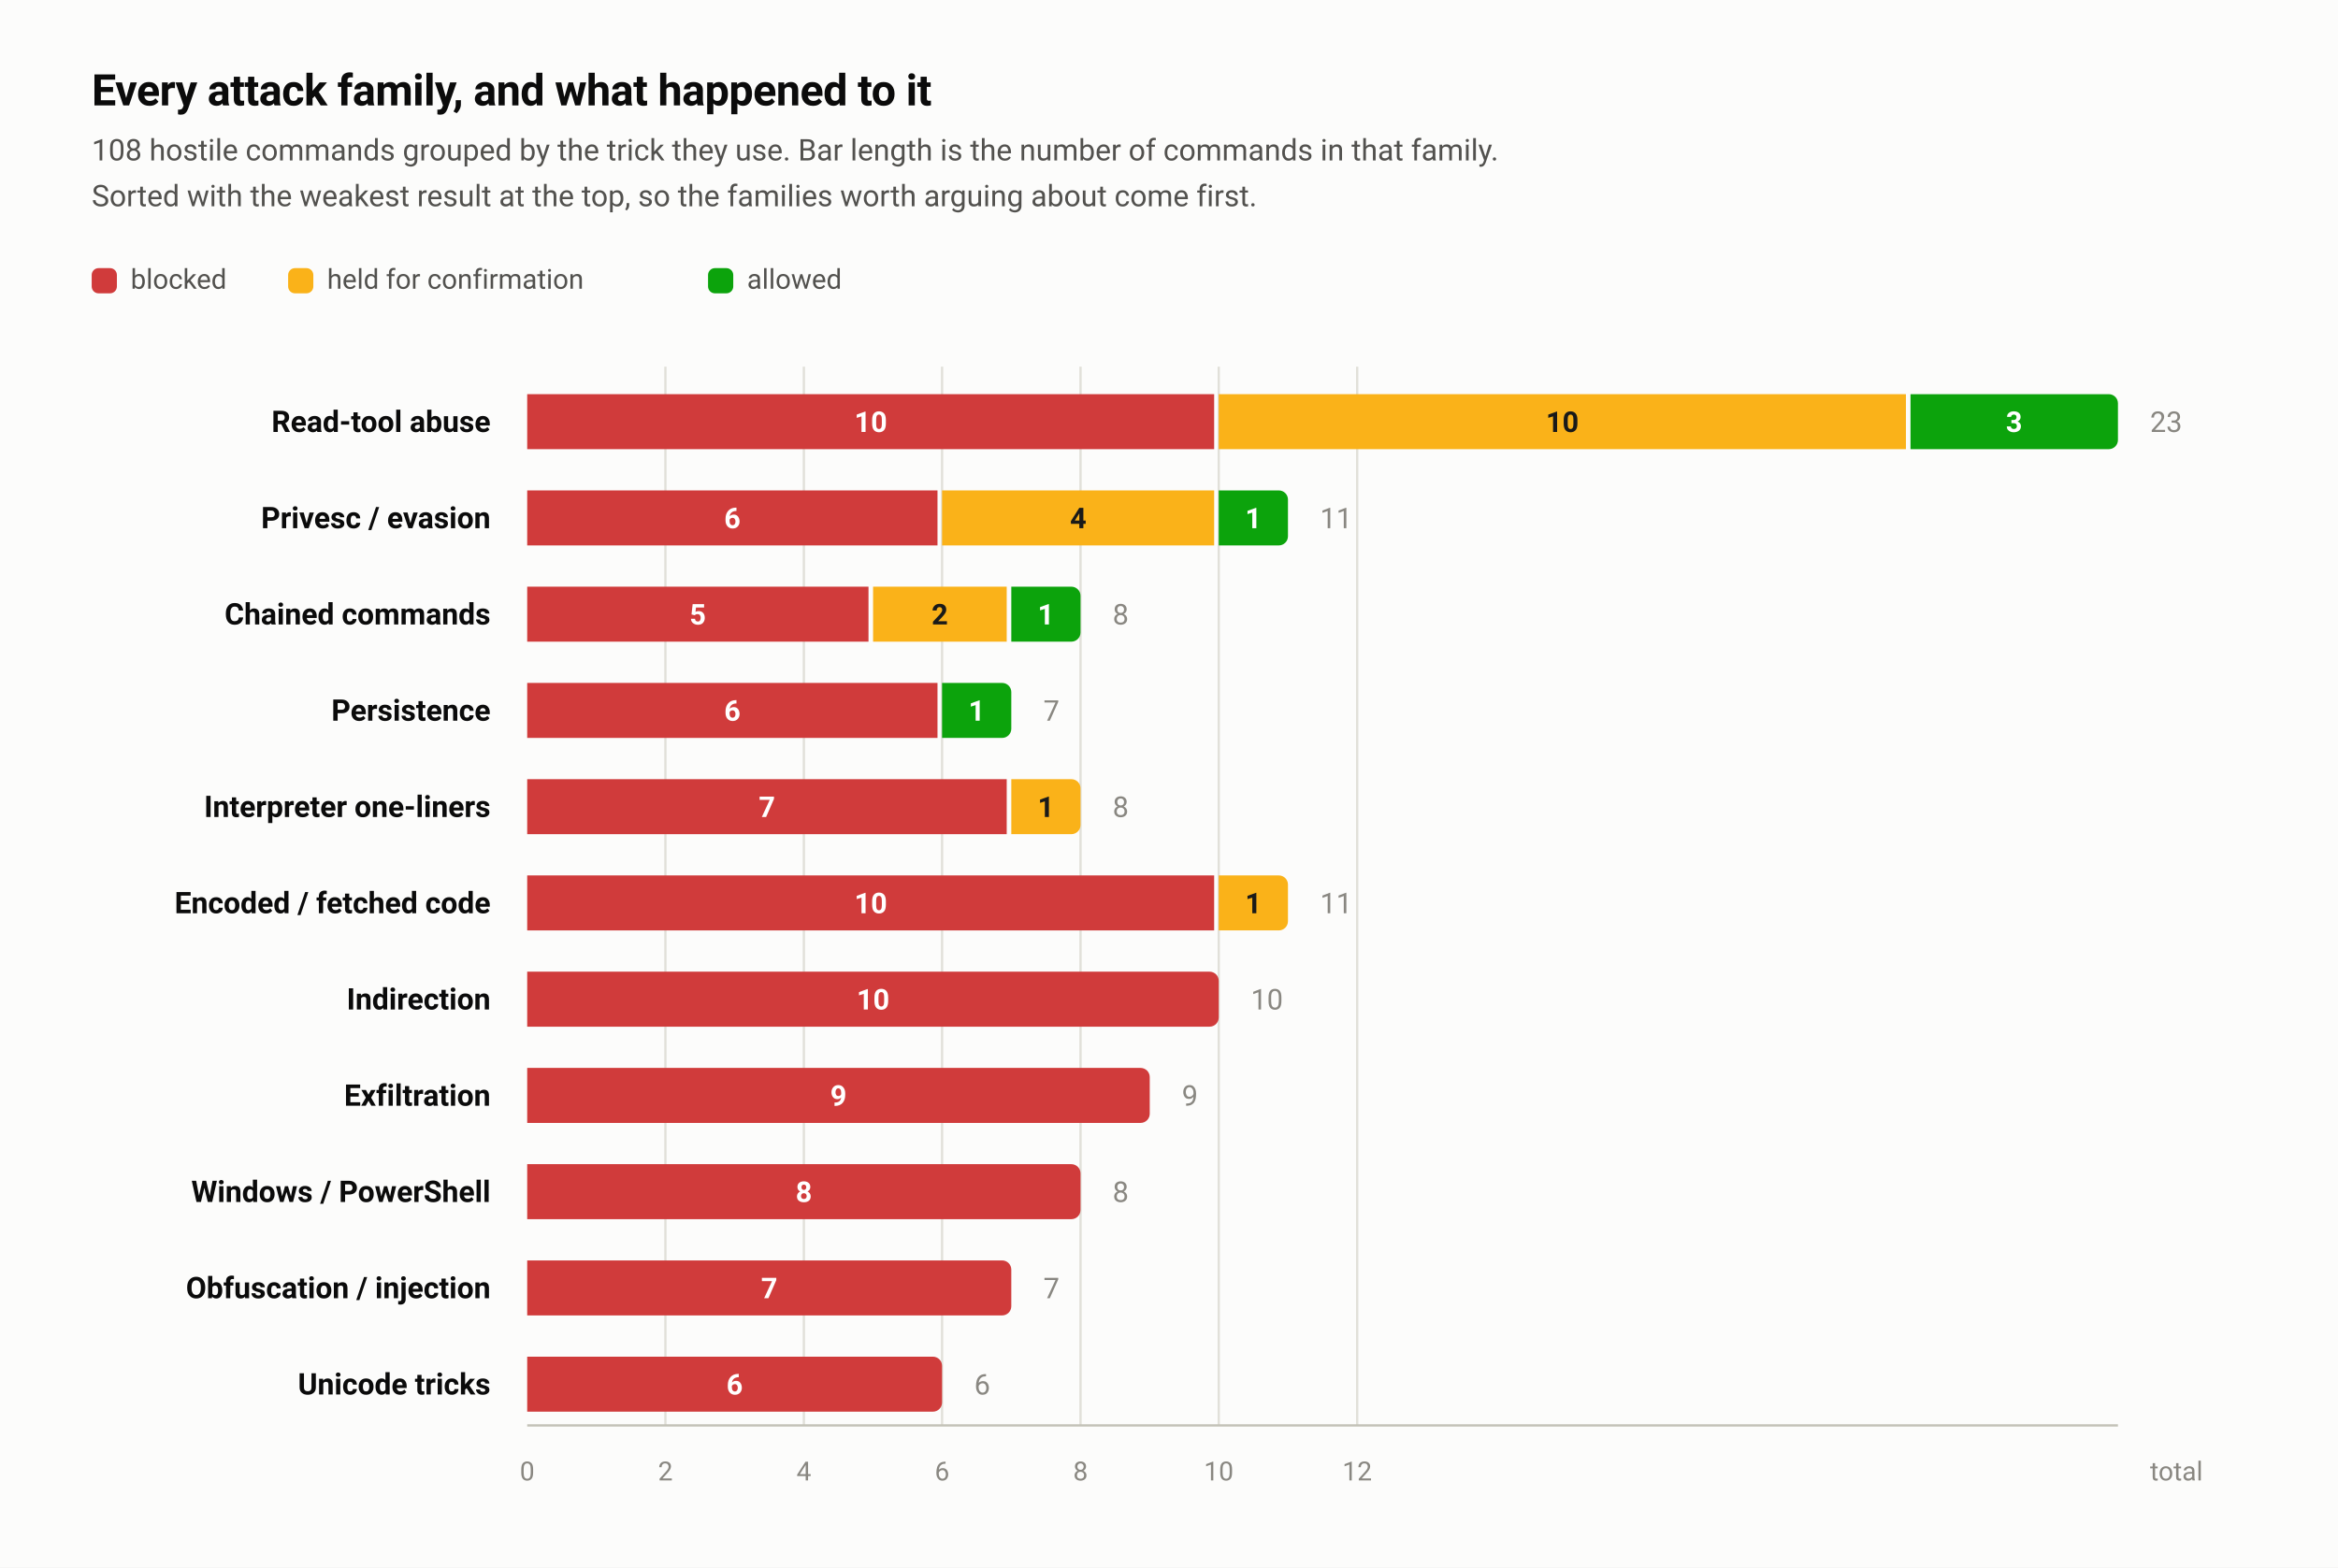
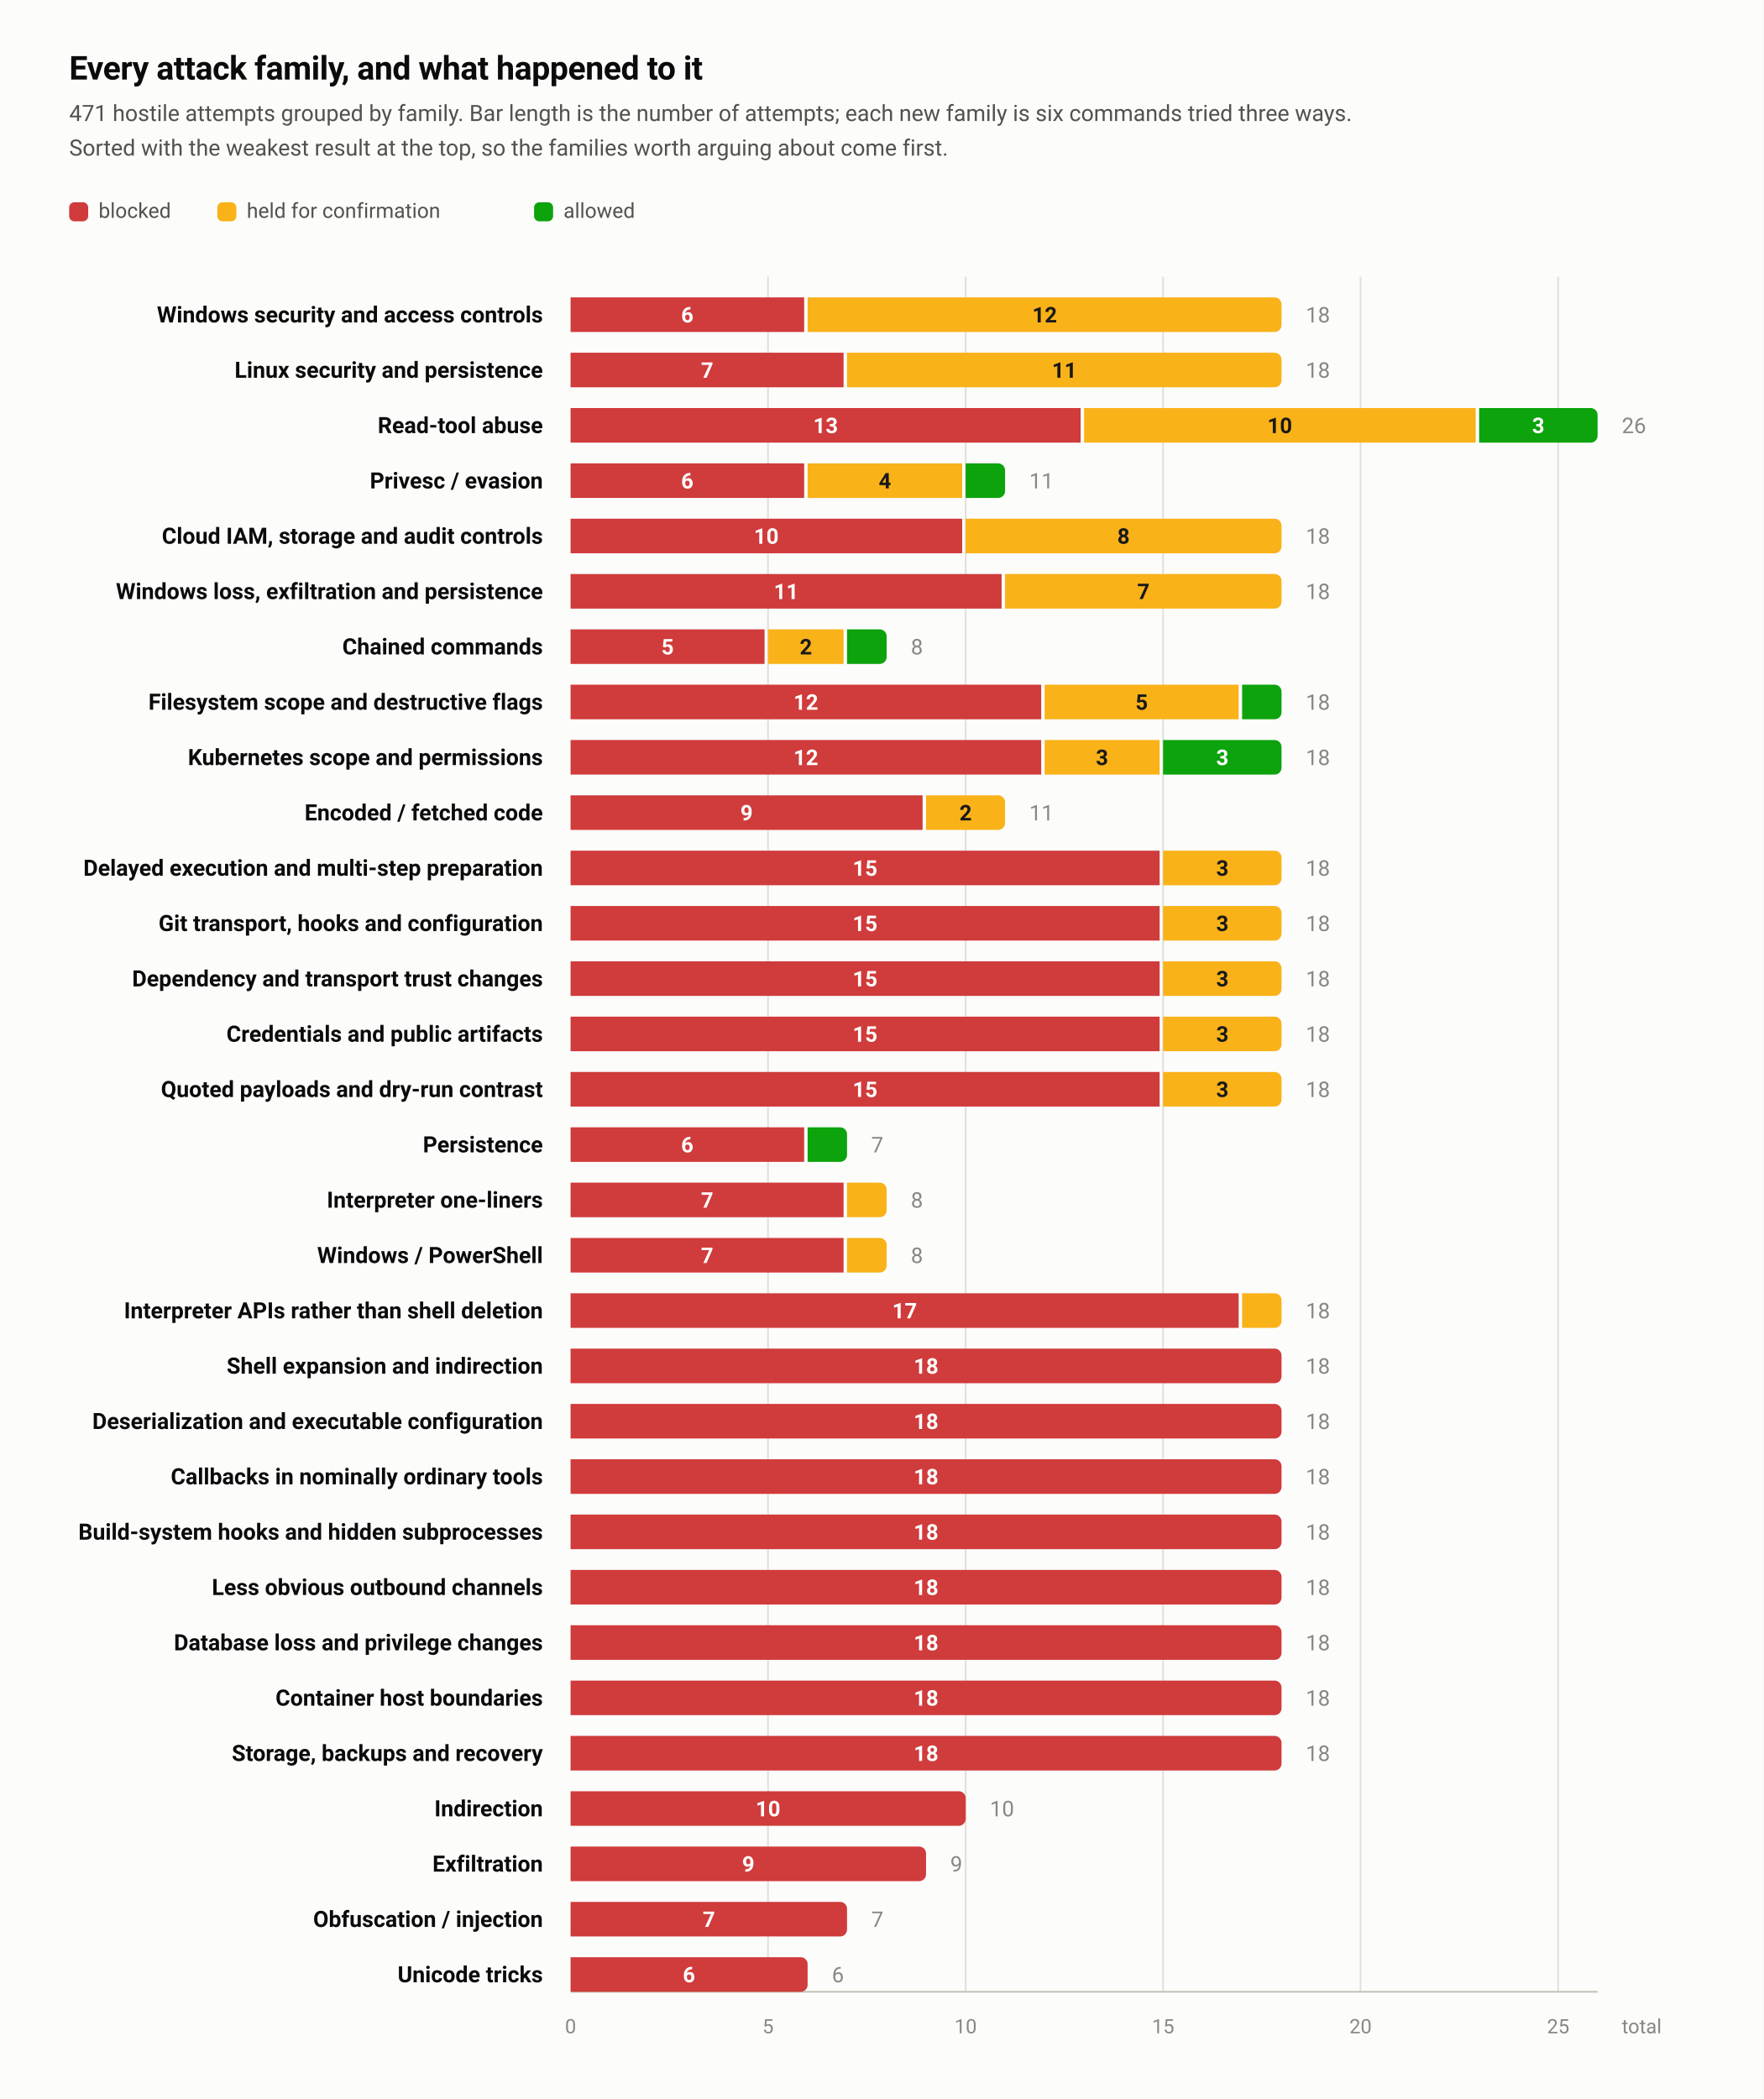
- <svg xmlns="http://www.w3.org/2000/svg" viewBox="0 0 1020 684" width="1020" height="684" role="img" font-family="system-ui, -apple-system, 'Segoe UI', Roboto, sans-serif">
-   <rect width="1020" height="684" fill="var(--jv-bg, #fcfcfb)" />
+ <svg xmlns="http://www.w3.org/2000/svg" viewBox="0 0 1020 1214" width="1020" height="1214" role="img" font-family="system-ui, -apple-system, 'Segoe UI', Roboto, sans-serif">
+   <rect width="1020" height="1214" fill="var(--jv-bg, #fcfcfb)" />
  <text x="40" y="46" font-size="19" font-weight="650" fill="var(--jv-text, #0b0b0b)" letter-spacing="-0.01em">Every attack family, and what happened to it</text>
-   <text x="40" y="70" font-size="13" fill="var(--jv-dim, #52514e)">108 hostile commands grouped by the trick they use. Bar length is the number of commands in that family.</text>
+   <text x="40" y="70" font-size="13" fill="var(--jv-dim, #52514e)">471 hostile attempts grouped by family. Bar length is the number of attempts; each new family is six commands tried three ways.</text>
  <text x="40" y="90" font-size="13" fill="var(--jv-dim, #52514e)">Sorted with the weakest result at the top, so the families worth arguing about come first.</text>
  <rect x="40" y="117" width="11" height="11" rx="3" fill="var(--jv-block, #d03b3b)" />
  <text x="57" y="126" font-size="12" fill="var(--jv-dim, #52514e)">blocked</text>
  <rect x="125.7" y="117" width="11" height="11" rx="3" fill="var(--jv-ask, #fab219)" />
  <text x="142.7" y="126" font-size="12" fill="var(--jv-dim, #52514e)">held for confirmation</text>
  <rect x="308.9" y="117" width="11" height="11" rx="3" fill="var(--jv-allow, #0ca30c)" />
  <text x="325.9" y="126" font-size="12" fill="var(--jv-dim, #52514e)">allowed</text>
-   <line x1="290.3" y1="160" x2="290.3" y2="622" stroke="var(--jv-grid, #e1e0d9)" stroke-width="1" />
-   <line x1="350.7" y1="160" x2="350.7" y2="622" stroke="var(--jv-grid, #e1e0d9)" stroke-width="1" />
-   <line x1="411" y1="160" x2="411" y2="622" stroke="var(--jv-grid, #e1e0d9)" stroke-width="1" />
-   <line x1="471.4" y1="160" x2="471.4" y2="622" stroke="var(--jv-grid, #e1e0d9)" stroke-width="1" />
-   <line x1="531.7" y1="160" x2="531.7" y2="622" stroke="var(--jv-grid, #e1e0d9)" stroke-width="1" />
-   <line x1="592.1" y1="160" x2="592.1" y2="622" stroke="var(--jv-grid, #e1e0d9)" stroke-width="1" />
-   <line x1="230" y1="622" x2="924" y2="622" stroke="var(--jv-border, #c3c2b7)" stroke-width="1" />
-   <text x="214" y="188.5" font-size="13" fill="var(--jv-text, #0b0b0b)" text-anchor="end" font-weight="600">Read-tool abuse</text>
-   <g class="mark-g">
-     <path class="mark" d="M230,172H529.7V196H230V172Z" fill="var(--jv-block, #d03b3b)" />
-   </g>
-   <text x="379.9" y="188.5" font-size="12.5" fill="#ffffff" text-anchor="middle" font-weight="700">10</text>
-   <g class="mark-g">
-     <path class="mark" d="M531.7,172H831.5V196H531.7V172Z" fill="var(--jv-ask, #fab219)" />
-   </g>
-   <text x="681.6" y="188.5" font-size="12.5" fill="#1a1a19" text-anchor="middle" font-weight="700">10</text>
-   <g class="mark-g">
-     <path class="mark" d="M833.5,172H920A4,4 0 0 1 924,176V192A4,4 0 0 1 920,196H833.5V172Z" fill="var(--jv-allow, #0ca30c)" />
-   </g>
-   <text x="878.7" y="188.5" font-size="12.5" fill="#ffffff" text-anchor="middle" font-weight="700">3</text>
-   <text x="938" y="188.5" font-size="12.5" fill="var(--jv-muted, #898781)" text-anchor="start" font-variant-numeric="tabular-nums">23</text>
-   <text x="214" y="230.5" font-size="13" fill="var(--jv-text, #0b0b0b)" text-anchor="end" font-weight="600">Privesc / evasion</text>
-   <g class="mark-g">
-     <path class="mark" d="M230,214H409V238H230V214Z" fill="var(--jv-block, #d03b3b)" />
-   </g>
-   <text x="319.5" y="230.5" font-size="12.5" fill="#ffffff" text-anchor="middle" font-weight="700">6</text>
-   <g class="mark-g">
-     <path class="mark" d="M411,214H529.7V238H411V214Z" fill="var(--jv-ask, #fab219)" />
-   </g>
-   <text x="470.4" y="230.5" font-size="12.5" fill="#1a1a19" text-anchor="middle" font-weight="700">4</text>
-   <g class="mark-g">
-     <path class="mark" d="M531.7,214H557.9A4,4 0 0 1 561.9,218V234A4,4 0 0 1 557.9,238H531.7V214Z" fill="var(--jv-allow, #0ca30c)" />
-   </g>
-   <text x="546.8" y="230.5" font-size="12.5" fill="#ffffff" text-anchor="middle" font-weight="700">1</text>
-   <text x="575.9" y="230.5" font-size="12.5" fill="var(--jv-muted, #898781)" text-anchor="start" font-variant-numeric="tabular-nums">11</text>
-   <text x="214" y="272.5" font-size="13" fill="var(--jv-text, #0b0b0b)" text-anchor="end" font-weight="600">Chained commands</text>
-   <g class="mark-g">
-     <path class="mark" d="M230,256H378.9V280H230V256Z" fill="var(--jv-block, #d03b3b)" />
-   </g>
-   <text x="304.4" y="272.5" font-size="12.5" fill="#ffffff" text-anchor="middle" font-weight="700">5</text>
-   <g class="mark-g">
-     <path class="mark" d="M380.9,256H439.2V280H380.9V256Z" fill="var(--jv-ask, #fab219)" />
-   </g>
-   <text x="410" y="272.5" font-size="12.5" fill="#1a1a19" text-anchor="middle" font-weight="700">2</text>
-   <g class="mark-g">
-     <path class="mark" d="M441.2,256H467.4A4,4 0 0 1 471.4,260V276A4,4 0 0 1 467.4,280H441.2V256Z" fill="var(--jv-allow, #0ca30c)" />
-   </g>
-   <text x="456.3" y="272.5" font-size="12.5" fill="#ffffff" text-anchor="middle" font-weight="700">1</text>
-   <text x="485.4" y="272.5" font-size="12.5" fill="var(--jv-muted, #898781)" text-anchor="start" font-variant-numeric="tabular-nums">8</text>
-   <text x="214" y="314.5" font-size="13" fill="var(--jv-text, #0b0b0b)" text-anchor="end" font-weight="600">Persistence</text>
-   <g class="mark-g">
-     <path class="mark" d="M230,298H409V322H230V298Z" fill="var(--jv-block, #d03b3b)" />
-   </g>
-   <text x="319.5" y="314.5" font-size="12.5" fill="#ffffff" text-anchor="middle" font-weight="700">6</text>
-   <g class="mark-g">
-     <path class="mark" d="M411,298H437.2A4,4 0 0 1 441.2,302V318A4,4 0 0 1 437.2,322H411V298Z" fill="var(--jv-allow, #0ca30c)" />
-   </g>
-   <text x="426.1" y="314.5" font-size="12.5" fill="#ffffff" text-anchor="middle" font-weight="700">1</text>
-   <text x="455.2" y="314.5" font-size="12.5" fill="var(--jv-muted, #898781)" text-anchor="start" font-variant-numeric="tabular-nums">7</text>
-   <text x="214" y="356.5" font-size="13" fill="var(--jv-text, #0b0b0b)" text-anchor="end" font-weight="600">Interpreter one-liners</text>
-   <g class="mark-g">
-     <path class="mark" d="M230,340H439.2V364H230V340Z" fill="var(--jv-block, #d03b3b)" />
-   </g>
-   <text x="334.6" y="356.5" font-size="12.5" fill="#ffffff" text-anchor="middle" font-weight="700">7</text>
-   <g class="mark-g">
-     <path class="mark" d="M441.2,340H467.4A4,4 0 0 1 471.4,344V360A4,4 0 0 1 467.4,364H441.2V340Z" fill="var(--jv-ask, #fab219)" />
-   </g>
-   <text x="456.3" y="356.5" font-size="12.5" fill="#1a1a19" text-anchor="middle" font-weight="700">1</text>
-   <text x="485.4" y="356.5" font-size="12.5" fill="var(--jv-muted, #898781)" text-anchor="start" font-variant-numeric="tabular-nums">8</text>
-   <text x="214" y="398.5" font-size="13" fill="var(--jv-text, #0b0b0b)" text-anchor="end" font-weight="600">Encoded / fetched code</text>
-   <g class="mark-g">
-     <path class="mark" d="M230,382H529.7V406H230V382Z" fill="var(--jv-block, #d03b3b)" />
-   </g>
-   <text x="379.9" y="398.5" font-size="12.5" fill="#ffffff" text-anchor="middle" font-weight="700">10</text>
-   <g class="mark-g">
-     <path class="mark" d="M531.7,382H557.9A4,4 0 0 1 561.9,386V402A4,4 0 0 1 557.9,406H531.7V382Z" fill="var(--jv-ask, #fab219)" />
-   </g>
-   <text x="546.8" y="398.5" font-size="12.5" fill="#1a1a19" text-anchor="middle" font-weight="700">1</text>
-   <text x="575.9" y="398.5" font-size="12.5" fill="var(--jv-muted, #898781)" text-anchor="start" font-variant-numeric="tabular-nums">11</text>
-   <text x="214" y="440.5" font-size="13" fill="var(--jv-text, #0b0b0b)" text-anchor="end" font-weight="600">Indirection</text>
-   <g class="mark-g">
-     <path class="mark" d="M230,424H527.7A4,4 0 0 1 531.7,428V444A4,4 0 0 1 527.7,448H230V424Z" fill="var(--jv-block, #d03b3b)" />
-   </g>
-   <text x="380.9" y="440.5" font-size="12.5" fill="#ffffff" text-anchor="middle" font-weight="700">10</text>
-   <text x="545.7" y="440.5" font-size="12.5" fill="var(--jv-muted, #898781)" text-anchor="start" font-variant-numeric="tabular-nums">10</text>
-   <text x="214" y="482.5" font-size="13" fill="var(--jv-text, #0b0b0b)" text-anchor="end" font-weight="600">Exfiltration</text>
-   <g class="mark-g">
-     <path class="mark" d="M230,466H497.6A4,4 0 0 1 501.6,470V486A4,4 0 0 1 497.6,490H230V466Z" fill="var(--jv-block, #d03b3b)" />
-   </g>
-   <text x="365.8" y="482.5" font-size="12.5" fill="#ffffff" text-anchor="middle" font-weight="700">9</text>
-   <text x="515.6" y="482.5" font-size="12.5" fill="var(--jv-muted, #898781)" text-anchor="start" font-variant-numeric="tabular-nums">9</text>
-   <text x="214" y="524.5" font-size="13" fill="var(--jv-text, #0b0b0b)" text-anchor="end" font-weight="600">Windows / PowerShell</text>
-   <g class="mark-g">
-     <path class="mark" d="M230,508H467.4A4,4 0 0 1 471.4,512V528A4,4 0 0 1 467.4,532H230V508Z" fill="var(--jv-block, #d03b3b)" />
-   </g>
-   <text x="350.7" y="524.5" font-size="12.5" fill="#ffffff" text-anchor="middle" font-weight="700">8</text>
-   <text x="485.4" y="524.5" font-size="12.5" fill="var(--jv-muted, #898781)" text-anchor="start" font-variant-numeric="tabular-nums">8</text>
-   <text x="214" y="566.5" font-size="13" fill="var(--jv-text, #0b0b0b)" text-anchor="end" font-weight="600">Obfuscation / injection</text>
-   <g class="mark-g">
-     <path class="mark" d="M230,550H437.2A4,4 0 0 1 441.2,554V570A4,4 0 0 1 437.2,574H230V550Z" fill="var(--jv-block, #d03b3b)" />
-   </g>
-   <text x="335.6" y="566.5" font-size="12.5" fill="#ffffff" text-anchor="middle" font-weight="700">7</text>
-   <text x="455.2" y="566.5" font-size="12.5" fill="var(--jv-muted, #898781)" text-anchor="start" font-variant-numeric="tabular-nums">7</text>
-   <text x="214" y="608.5" font-size="13" fill="var(--jv-text, #0b0b0b)" text-anchor="end" font-weight="600">Unicode tricks</text>
-   <g class="mark-g">
-     <path class="mark" d="M230,592H407A4,4 0 0 1 411,596V612A4,4 0 0 1 407,616H230V592Z" fill="var(--jv-block, #d03b3b)" />
-   </g>
-   <text x="320.5" y="608.5" font-size="12.5" fill="#ffffff" text-anchor="middle" font-weight="700">6</text>
-   <text x="425" y="608.5" font-size="12.5" fill="var(--jv-muted, #898781)" text-anchor="start" font-variant-numeric="tabular-nums">6</text>
-   <text x="230" y="646" font-size="11.5" fill="var(--jv-muted, #898781)" text-anchor="middle" font-variant-numeric="tabular-nums">0</text>
-   <text x="290.3" y="646" font-size="11.5" fill="var(--jv-muted, #898781)" text-anchor="middle" font-variant-numeric="tabular-nums">2</text>
-   <text x="350.7" y="646" font-size="11.5" fill="var(--jv-muted, #898781)" text-anchor="middle" font-variant-numeric="tabular-nums">4</text>
-   <text x="411" y="646" font-size="11.5" fill="var(--jv-muted, #898781)" text-anchor="middle" font-variant-numeric="tabular-nums">6</text>
-   <text x="471.4" y="646" font-size="11.5" fill="var(--jv-muted, #898781)" text-anchor="middle" font-variant-numeric="tabular-nums">8</text>
-   <text x="531.7" y="646" font-size="11.5" fill="var(--jv-muted, #898781)" text-anchor="middle" font-variant-numeric="tabular-nums">10</text>
-   <text x="592.1" y="646" font-size="11.5" fill="var(--jv-muted, #898781)" text-anchor="middle" font-variant-numeric="tabular-nums">12</text>
-   <text x="938" y="646" font-size="11.5" fill="var(--jv-muted, #898781)" text-anchor="start">total</text>
+   <line x1="444.2" y1="160" x2="444.2" y2="1152" stroke="var(--jv-grid, #e1e0d9)" stroke-width="1" />
+   <line x1="558.5" y1="160" x2="558.5" y2="1152" stroke="var(--jv-grid, #e1e0d9)" stroke-width="1" />
+   <line x1="672.7" y1="160" x2="672.7" y2="1152" stroke="var(--jv-grid, #e1e0d9)" stroke-width="1" />
+   <line x1="786.9" y1="160" x2="786.9" y2="1152" stroke="var(--jv-grid, #e1e0d9)" stroke-width="1" />
+   <line x1="901.2" y1="160" x2="901.2" y2="1152" stroke="var(--jv-grid, #e1e0d9)" stroke-width="1" />
+   <line x1="330" y1="1152" x2="924" y2="1152" stroke="var(--jv-border, #c3c2b7)" stroke-width="1" />
+   <text x="314" y="186.5" font-size="13" fill="var(--jv-text, #0b0b0b)" text-anchor="end" font-weight="600">Windows security and access controls</text>
+   <g class="mark-g">
+     <path class="mark" d="M330,172H465.1V192H330V172Z" fill="var(--jv-block, #d03b3b)" />
+   </g>
+   <text x="397.5" y="186.5" font-size="12.5" fill="#ffffff" text-anchor="middle" font-weight="700">6</text>
+   <g class="mark-g">
+     <path class="mark" d="M467.1,172H737.2A4,4 0 0 1 741.2,176V188A4,4 0 0 1 737.2,192H467.1V172Z" fill="var(--jv-ask, #fab219)" />
+   </g>
+   <text x="604.2" y="186.5" font-size="12.5" fill="#1a1a19" text-anchor="middle" font-weight="700">12</text>
+   <text x="755.2" y="186.5" font-size="12.5" fill="var(--jv-muted, #898781)" text-anchor="start" font-variant-numeric="tabular-nums">18</text>
+   <text x="314" y="218.5" font-size="13" fill="var(--jv-text, #0b0b0b)" text-anchor="end" font-weight="600">Linux security and persistence</text>
+   <g class="mark-g">
+     <path class="mark" d="M330,204H487.9V224H330V204Z" fill="var(--jv-block, #d03b3b)" />
+   </g>
+   <text x="409" y="218.5" font-size="12.5" fill="#ffffff" text-anchor="middle" font-weight="700">7</text>
+   <g class="mark-g">
+     <path class="mark" d="M489.9,204H737.2A4,4 0 0 1 741.2,208V220A4,4 0 0 1 737.2,224H489.9V204Z" fill="var(--jv-ask, #fab219)" />
+   </g>
+   <text x="615.6" y="218.5" font-size="12.5" fill="#1a1a19" text-anchor="middle" font-weight="700">11</text>
+   <text x="755.2" y="218.5" font-size="12.5" fill="var(--jv-muted, #898781)" text-anchor="start" font-variant-numeric="tabular-nums">18</text>
+   <text x="314" y="250.5" font-size="13" fill="var(--jv-text, #0b0b0b)" text-anchor="end" font-weight="600">Read-tool abuse</text>
+   <g class="mark-g">
+     <path class="mark" d="M330,236H625V256H330V236Z" fill="var(--jv-block, #d03b3b)" />
+   </g>
+   <text x="477.5" y="250.5" font-size="12.5" fill="#ffffff" text-anchor="middle" font-weight="700">13</text>
+   <g class="mark-g">
+     <path class="mark" d="M627,236H853.5V256H627V236Z" fill="var(--jv-ask, #fab219)" />
+   </g>
+   <text x="740.2" y="250.5" font-size="12.5" fill="#1a1a19" text-anchor="middle" font-weight="700">10</text>
+   <g class="mark-g">
+     <path class="mark" d="M855.5,236H920A4,4 0 0 1 924,240V252A4,4 0 0 1 920,256H855.5V236Z" fill="var(--jv-allow, #0ca30c)" />
+   </g>
+   <text x="889.7" y="250.5" font-size="12.5" fill="#ffffff" text-anchor="middle" font-weight="700">3</text>
+   <text x="938" y="250.5" font-size="12.5" fill="var(--jv-muted, #898781)" text-anchor="start" font-variant-numeric="tabular-nums">26</text>
+   <text x="314" y="282.5" font-size="13" fill="var(--jv-text, #0b0b0b)" text-anchor="end" font-weight="600">Privesc / evasion</text>
+   <g class="mark-g">
+     <path class="mark" d="M330,268H465.1V288H330V268Z" fill="var(--jv-block, #d03b3b)" />
+   </g>
+   <text x="397.5" y="282.5" font-size="12.5" fill="#ffffff" text-anchor="middle" font-weight="700">6</text>
+   <g class="mark-g">
+     <path class="mark" d="M467.1,268H556.5V288H467.1V268Z" fill="var(--jv-ask, #fab219)" />
+   </g>
+   <text x="511.8" y="282.5" font-size="12.5" fill="#1a1a19" text-anchor="middle" font-weight="700">4</text>
+   <g class="mark-g">
+     <path class="mark" d="M558.5,268H577.3A4,4 0 0 1 581.3,272V284A4,4 0 0 1 577.3,288H558.5V268Z" fill="var(--jv-allow, #0ca30c)" />
+   </g>
+   <text x="595.3" y="282.5" font-size="12.5" fill="var(--jv-muted, #898781)" text-anchor="start" font-variant-numeric="tabular-nums">11</text>
+   <text x="314" y="314.5" font-size="13" fill="var(--jv-text, #0b0b0b)" text-anchor="end" font-weight="600">Cloud IAM, storage and audit controls</text>
+   <g class="mark-g">
+     <path class="mark" d="M330,300H556.5V320H330V300Z" fill="var(--jv-block, #d03b3b)" />
+   </g>
+   <text x="443.2" y="314.5" font-size="12.5" fill="#ffffff" text-anchor="middle" font-weight="700">10</text>
+   <g class="mark-g">
+     <path class="mark" d="M558.5,300H737.2A4,4 0 0 1 741.2,304V316A4,4 0 0 1 737.2,320H558.5V300Z" fill="var(--jv-ask, #fab219)" />
+   </g>
+   <text x="649.8" y="314.5" font-size="12.5" fill="#1a1a19" text-anchor="middle" font-weight="700">8</text>
+   <text x="755.2" y="314.5" font-size="12.5" fill="var(--jv-muted, #898781)" text-anchor="start" font-variant-numeric="tabular-nums">18</text>
+   <text x="314" y="346.5" font-size="13" fill="var(--jv-text, #0b0b0b)" text-anchor="end" font-weight="600">Windows loss, exfiltration and persistence</text>
+   <g class="mark-g">
+     <path class="mark" d="M330,332H579.3V352H330V332Z" fill="var(--jv-block, #d03b3b)" />
+   </g>
+   <text x="454.7" y="346.5" font-size="12.5" fill="#ffffff" text-anchor="middle" font-weight="700">11</text>
+   <g class="mark-g">
+     <path class="mark" d="M581.3,332H737.2A4,4 0 0 1 741.2,336V348A4,4 0 0 1 737.2,352H581.3V332Z" fill="var(--jv-ask, #fab219)" />
+   </g>
+   <text x="661.3" y="346.5" font-size="12.5" fill="#1a1a19" text-anchor="middle" font-weight="700">7</text>
+   <text x="755.2" y="346.5" font-size="12.5" fill="var(--jv-muted, #898781)" text-anchor="start" font-variant-numeric="tabular-nums">18</text>
+   <text x="314" y="378.5" font-size="13" fill="var(--jv-text, #0b0b0b)" text-anchor="end" font-weight="600">Chained commands</text>
+   <g class="mark-g">
+     <path class="mark" d="M330,364H442.2V384H330V364Z" fill="var(--jv-block, #d03b3b)" />
+   </g>
+   <text x="386.1" y="378.5" font-size="12.5" fill="#ffffff" text-anchor="middle" font-weight="700">5</text>
+   <g class="mark-g">
+     <path class="mark" d="M444.2,364H487.9V384H444.2V364Z" fill="var(--jv-ask, #fab219)" />
+   </g>
+   <text x="466.1" y="378.5" font-size="12.5" fill="#1a1a19" text-anchor="middle" font-weight="700">2</text>
+   <g class="mark-g">
+     <path class="mark" d="M489.9,364H508.8A4,4 0 0 1 512.8,368V380A4,4 0 0 1 508.8,384H489.9V364Z" fill="var(--jv-allow, #0ca30c)" />
+   </g>
+   <text x="526.8" y="378.5" font-size="12.5" fill="var(--jv-muted, #898781)" text-anchor="start" font-variant-numeric="tabular-nums">8</text>
+   <text x="314" y="410.5" font-size="13" fill="var(--jv-text, #0b0b0b)" text-anchor="end" font-weight="600">Filesystem scope and destructive flags</text>
+   <g class="mark-g">
+     <path class="mark" d="M330,396H602.2V416H330V396Z" fill="var(--jv-block, #d03b3b)" />
+   </g>
+   <text x="466.1" y="410.5" font-size="12.5" fill="#ffffff" text-anchor="middle" font-weight="700">12</text>
+   <g class="mark-g">
+     <path class="mark" d="M604.2,396H716.4V416H604.2V396Z" fill="var(--jv-ask, #fab219)" />
+   </g>
+   <text x="660.3" y="410.5" font-size="12.5" fill="#1a1a19" text-anchor="middle" font-weight="700">5</text>
+   <g class="mark-g">
+     <path class="mark" d="M718.4,396H737.2A4,4 0 0 1 741.2,400V412A4,4 0 0 1 737.2,416H718.4V396Z" fill="var(--jv-allow, #0ca30c)" />
+   </g>
+   <text x="755.2" y="410.5" font-size="12.5" fill="var(--jv-muted, #898781)" text-anchor="start" font-variant-numeric="tabular-nums">18</text>
+   <text x="314" y="442.5" font-size="13" fill="var(--jv-text, #0b0b0b)" text-anchor="end" font-weight="600">Kubernetes scope and permissions</text>
+   <g class="mark-g">
+     <path class="mark" d="M330,428H602.2V448H330V428Z" fill="var(--jv-block, #d03b3b)" />
+   </g>
+   <text x="466.1" y="442.5" font-size="12.5" fill="#ffffff" text-anchor="middle" font-weight="700">12</text>
+   <g class="mark-g">
+     <path class="mark" d="M604.2,428H670.7V448H604.2V428Z" fill="var(--jv-ask, #fab219)" />
+   </g>
+   <text x="637.4" y="442.5" font-size="12.5" fill="#1a1a19" text-anchor="middle" font-weight="700">3</text>
+   <g class="mark-g">
+     <path class="mark" d="M672.7,428H737.2A4,4 0 0 1 741.2,432V444A4,4 0 0 1 737.2,448H672.7V428Z" fill="var(--jv-allow, #0ca30c)" />
+   </g>
+   <text x="707" y="442.5" font-size="12.5" fill="#ffffff" text-anchor="middle" font-weight="700">3</text>
+   <text x="755.2" y="442.5" font-size="12.5" fill="var(--jv-muted, #898781)" text-anchor="start" font-variant-numeric="tabular-nums">18</text>
+   <text x="314" y="474.5" font-size="13" fill="var(--jv-text, #0b0b0b)" text-anchor="end" font-weight="600">Encoded / fetched code</text>
+   <g class="mark-g">
+     <path class="mark" d="M330,460H533.6V480H330V460Z" fill="var(--jv-block, #d03b3b)" />
+   </g>
+   <text x="431.8" y="474.5" font-size="12.5" fill="#ffffff" text-anchor="middle" font-weight="700">9</text>
+   <g class="mark-g">
+     <path class="mark" d="M535.6,460H577.3A4,4 0 0 1 581.3,464V476A4,4 0 0 1 577.3,480H535.6V460Z" fill="var(--jv-ask, #fab219)" />
+   </g>
+   <text x="558.5" y="474.5" font-size="12.5" fill="#1a1a19" text-anchor="middle" font-weight="700">2</text>
+   <text x="595.3" y="474.5" font-size="12.5" fill="var(--jv-muted, #898781)" text-anchor="start" font-variant-numeric="tabular-nums">11</text>
+   <text x="314" y="506.5" font-size="13" fill="var(--jv-text, #0b0b0b)" text-anchor="end" font-weight="600">Delayed execution and multi-step preparation</text>
+   <g class="mark-g">
+     <path class="mark" d="M330,492H670.7V512H330V492Z" fill="var(--jv-block, #d03b3b)" />
+   </g>
+   <text x="500.3" y="506.5" font-size="12.5" fill="#ffffff" text-anchor="middle" font-weight="700">15</text>
+   <g class="mark-g">
+     <path class="mark" d="M672.7,492H737.2A4,4 0 0 1 741.2,496V508A4,4 0 0 1 737.2,512H672.7V492Z" fill="var(--jv-ask, #fab219)" />
+   </g>
+   <text x="707" y="506.5" font-size="12.5" fill="#1a1a19" text-anchor="middle" font-weight="700">3</text>
+   <text x="755.2" y="506.5" font-size="12.5" fill="var(--jv-muted, #898781)" text-anchor="start" font-variant-numeric="tabular-nums">18</text>
+   <text x="314" y="538.5" font-size="13" fill="var(--jv-text, #0b0b0b)" text-anchor="end" font-weight="600">Git transport, hooks and configuration</text>
+   <g class="mark-g">
+     <path class="mark" d="M330,524H670.7V544H330V524Z" fill="var(--jv-block, #d03b3b)" />
+   </g>
+   <text x="500.3" y="538.5" font-size="12.5" fill="#ffffff" text-anchor="middle" font-weight="700">15</text>
+   <g class="mark-g">
+     <path class="mark" d="M672.7,524H737.2A4,4 0 0 1 741.2,528V540A4,4 0 0 1 737.2,544H672.7V524Z" fill="var(--jv-ask, #fab219)" />
+   </g>
+   <text x="707" y="538.5" font-size="12.5" fill="#1a1a19" text-anchor="middle" font-weight="700">3</text>
+   <text x="755.2" y="538.5" font-size="12.5" fill="var(--jv-muted, #898781)" text-anchor="start" font-variant-numeric="tabular-nums">18</text>
+   <text x="314" y="570.5" font-size="13" fill="var(--jv-text, #0b0b0b)" text-anchor="end" font-weight="600">Dependency and transport trust changes</text>
+   <g class="mark-g">
+     <path class="mark" d="M330,556H670.7V576H330V556Z" fill="var(--jv-block, #d03b3b)" />
+   </g>
+   <text x="500.3" y="570.5" font-size="12.5" fill="#ffffff" text-anchor="middle" font-weight="700">15</text>
+   <g class="mark-g">
+     <path class="mark" d="M672.7,556H737.2A4,4 0 0 1 741.2,560V572A4,4 0 0 1 737.2,576H672.7V556Z" fill="var(--jv-ask, #fab219)" />
+   </g>
+   <text x="707" y="570.5" font-size="12.5" fill="#1a1a19" text-anchor="middle" font-weight="700">3</text>
+   <text x="755.2" y="570.5" font-size="12.5" fill="var(--jv-muted, #898781)" text-anchor="start" font-variant-numeric="tabular-nums">18</text>
+   <text x="314" y="602.5" font-size="13" fill="var(--jv-text, #0b0b0b)" text-anchor="end" font-weight="600">Credentials and public artifacts</text>
+   <g class="mark-g">
+     <path class="mark" d="M330,588H670.7V608H330V588Z" fill="var(--jv-block, #d03b3b)" />
+   </g>
+   <text x="500.3" y="602.5" font-size="12.5" fill="#ffffff" text-anchor="middle" font-weight="700">15</text>
+   <g class="mark-g">
+     <path class="mark" d="M672.7,588H737.2A4,4 0 0 1 741.2,592V604A4,4 0 0 1 737.2,608H672.7V588Z" fill="var(--jv-ask, #fab219)" />
+   </g>
+   <text x="707" y="602.5" font-size="12.5" fill="#1a1a19" text-anchor="middle" font-weight="700">3</text>
+   <text x="755.2" y="602.5" font-size="12.5" fill="var(--jv-muted, #898781)" text-anchor="start" font-variant-numeric="tabular-nums">18</text>
+   <text x="314" y="634.5" font-size="13" fill="var(--jv-text, #0b0b0b)" text-anchor="end" font-weight="600">Quoted payloads and dry-run contrast</text>
+   <g class="mark-g">
+     <path class="mark" d="M330,620H670.7V640H330V620Z" fill="var(--jv-block, #d03b3b)" />
+   </g>
+   <text x="500.3" y="634.5" font-size="12.5" fill="#ffffff" text-anchor="middle" font-weight="700">15</text>
+   <g class="mark-g">
+     <path class="mark" d="M672.7,620H737.2A4,4 0 0 1 741.2,624V636A4,4 0 0 1 737.2,640H672.7V620Z" fill="var(--jv-ask, #fab219)" />
+   </g>
+   <text x="707" y="634.5" font-size="12.5" fill="#1a1a19" text-anchor="middle" font-weight="700">3</text>
+   <text x="755.2" y="634.5" font-size="12.5" fill="var(--jv-muted, #898781)" text-anchor="start" font-variant-numeric="tabular-nums">18</text>
+   <text x="314" y="666.5" font-size="13" fill="var(--jv-text, #0b0b0b)" text-anchor="end" font-weight="600">Persistence</text>
+   <g class="mark-g">
+     <path class="mark" d="M330,652H465.1V672H330V652Z" fill="var(--jv-block, #d03b3b)" />
+   </g>
+   <text x="397.5" y="666.5" font-size="12.5" fill="#ffffff" text-anchor="middle" font-weight="700">6</text>
+   <g class="mark-g">
+     <path class="mark" d="M467.1,652H485.9A4,4 0 0 1 489.9,656V668A4,4 0 0 1 485.9,672H467.1V652Z" fill="var(--jv-allow, #0ca30c)" />
+   </g>
+   <text x="503.9" y="666.5" font-size="12.5" fill="var(--jv-muted, #898781)" text-anchor="start" font-variant-numeric="tabular-nums">7</text>
+   <text x="314" y="698.5" font-size="13" fill="var(--jv-text, #0b0b0b)" text-anchor="end" font-weight="600">Interpreter one-liners</text>
+   <g class="mark-g">
+     <path class="mark" d="M330,684H487.9V704H330V684Z" fill="var(--jv-block, #d03b3b)" />
+   </g>
+   <text x="409" y="698.5" font-size="12.5" fill="#ffffff" text-anchor="middle" font-weight="700">7</text>
+   <g class="mark-g">
+     <path class="mark" d="M489.9,684H508.8A4,4 0 0 1 512.8,688V700A4,4 0 0 1 508.8,704H489.9V684Z" fill="var(--jv-ask, #fab219)" />
+   </g>
+   <text x="526.8" y="698.5" font-size="12.5" fill="var(--jv-muted, #898781)" text-anchor="start" font-variant-numeric="tabular-nums">8</text>
+   <text x="314" y="730.5" font-size="13" fill="var(--jv-text, #0b0b0b)" text-anchor="end" font-weight="600">Windows / PowerShell</text>
+   <g class="mark-g">
+     <path class="mark" d="M330,716H487.9V736H330V716Z" fill="var(--jv-block, #d03b3b)" />
+   </g>
+   <text x="409" y="730.5" font-size="12.5" fill="#ffffff" text-anchor="middle" font-weight="700">7</text>
+   <g class="mark-g">
+     <path class="mark" d="M489.9,716H508.8A4,4 0 0 1 512.8,720V732A4,4 0 0 1 508.8,736H489.9V716Z" fill="var(--jv-ask, #fab219)" />
+   </g>
+   <text x="526.8" y="730.5" font-size="12.5" fill="var(--jv-muted, #898781)" text-anchor="start" font-variant-numeric="tabular-nums">8</text>
+   <text x="314" y="762.5" font-size="13" fill="var(--jv-text, #0b0b0b)" text-anchor="end" font-weight="600">Interpreter APIs rather than shell deletion</text>
+   <g class="mark-g">
+     <path class="mark" d="M330,748H716.4V768H330V748Z" fill="var(--jv-block, #d03b3b)" />
+   </g>
+   <text x="523.2" y="762.5" font-size="12.5" fill="#ffffff" text-anchor="middle" font-weight="700">17</text>
+   <g class="mark-g">
+     <path class="mark" d="M718.4,748H737.2A4,4 0 0 1 741.2,752V764A4,4 0 0 1 737.2,768H718.4V748Z" fill="var(--jv-ask, #fab219)" />
+   </g>
+   <text x="755.2" y="762.5" font-size="12.5" fill="var(--jv-muted, #898781)" text-anchor="start" font-variant-numeric="tabular-nums">18</text>
+   <text x="314" y="794.5" font-size="13" fill="var(--jv-text, #0b0b0b)" text-anchor="end" font-weight="600">Shell expansion and indirection</text>
+   <g class="mark-g">
+     <path class="mark" d="M330,780H737.2A4,4 0 0 1 741.2,784V796A4,4 0 0 1 737.2,800H330V780Z" fill="var(--jv-block, #d03b3b)" />
+   </g>
+   <text x="535.6" y="794.5" font-size="12.5" fill="#ffffff" text-anchor="middle" font-weight="700">18</text>
+   <text x="755.2" y="794.5" font-size="12.5" fill="var(--jv-muted, #898781)" text-anchor="start" font-variant-numeric="tabular-nums">18</text>
+   <text x="314" y="826.5" font-size="13" fill="var(--jv-text, #0b0b0b)" text-anchor="end" font-weight="600">Deserialization and executable configuration</text>
+   <g class="mark-g">
+     <path class="mark" d="M330,812H737.2A4,4 0 0 1 741.2,816V828A4,4 0 0 1 737.2,832H330V812Z" fill="var(--jv-block, #d03b3b)" />
+   </g>
+   <text x="535.6" y="826.5" font-size="12.5" fill="#ffffff" text-anchor="middle" font-weight="700">18</text>
+   <text x="755.2" y="826.5" font-size="12.5" fill="var(--jv-muted, #898781)" text-anchor="start" font-variant-numeric="tabular-nums">18</text>
+   <text x="314" y="858.5" font-size="13" fill="var(--jv-text, #0b0b0b)" text-anchor="end" font-weight="600">Callbacks in nominally ordinary tools</text>
+   <g class="mark-g">
+     <path class="mark" d="M330,844H737.2A4,4 0 0 1 741.2,848V860A4,4 0 0 1 737.2,864H330V844Z" fill="var(--jv-block, #d03b3b)" />
+   </g>
+   <text x="535.6" y="858.5" font-size="12.5" fill="#ffffff" text-anchor="middle" font-weight="700">18</text>
+   <text x="755.2" y="858.5" font-size="12.5" fill="var(--jv-muted, #898781)" text-anchor="start" font-variant-numeric="tabular-nums">18</text>
+   <text x="314" y="890.5" font-size="13" fill="var(--jv-text, #0b0b0b)" text-anchor="end" font-weight="600">Build-system hooks and hidden subprocesses</text>
+   <g class="mark-g">
+     <path class="mark" d="M330,876H737.2A4,4 0 0 1 741.2,880V892A4,4 0 0 1 737.2,896H330V876Z" fill="var(--jv-block, #d03b3b)" />
+   </g>
+   <text x="535.6" y="890.5" font-size="12.5" fill="#ffffff" text-anchor="middle" font-weight="700">18</text>
+   <text x="755.2" y="890.5" font-size="12.5" fill="var(--jv-muted, #898781)" text-anchor="start" font-variant-numeric="tabular-nums">18</text>
+   <text x="314" y="922.5" font-size="13" fill="var(--jv-text, #0b0b0b)" text-anchor="end" font-weight="600">Less obvious outbound channels</text>
+   <g class="mark-g">
+     <path class="mark" d="M330,908H737.2A4,4 0 0 1 741.2,912V924A4,4 0 0 1 737.2,928H330V908Z" fill="var(--jv-block, #d03b3b)" />
+   </g>
+   <text x="535.6" y="922.5" font-size="12.5" fill="#ffffff" text-anchor="middle" font-weight="700">18</text>
+   <text x="755.2" y="922.5" font-size="12.5" fill="var(--jv-muted, #898781)" text-anchor="start" font-variant-numeric="tabular-nums">18</text>
+   <text x="314" y="954.5" font-size="13" fill="var(--jv-text, #0b0b0b)" text-anchor="end" font-weight="600">Database loss and privilege changes</text>
+   <g class="mark-g">
+     <path class="mark" d="M330,940H737.2A4,4 0 0 1 741.2,944V956A4,4 0 0 1 737.2,960H330V940Z" fill="var(--jv-block, #d03b3b)" />
+   </g>
+   <text x="535.6" y="954.5" font-size="12.5" fill="#ffffff" text-anchor="middle" font-weight="700">18</text>
+   <text x="755.2" y="954.5" font-size="12.5" fill="var(--jv-muted, #898781)" text-anchor="start" font-variant-numeric="tabular-nums">18</text>
+   <text x="314" y="986.5" font-size="13" fill="var(--jv-text, #0b0b0b)" text-anchor="end" font-weight="600">Container host boundaries</text>
+   <g class="mark-g">
+     <path class="mark" d="M330,972H737.2A4,4 0 0 1 741.2,976V988A4,4 0 0 1 737.2,992H330V972Z" fill="var(--jv-block, #d03b3b)" />
+   </g>
+   <text x="535.6" y="986.5" font-size="12.5" fill="#ffffff" text-anchor="middle" font-weight="700">18</text>
+   <text x="755.2" y="986.5" font-size="12.5" fill="var(--jv-muted, #898781)" text-anchor="start" font-variant-numeric="tabular-nums">18</text>
+   <text x="314" y="1018.5" font-size="13" fill="var(--jv-text, #0b0b0b)" text-anchor="end" font-weight="600">Storage, backups and recovery</text>
+   <g class="mark-g">
+     <path class="mark" d="M330,1004H737.2A4,4 0 0 1 741.2,1008V1020A4,4 0 0 1 737.2,1024H330V1004Z" fill="var(--jv-block, #d03b3b)" />
+   </g>
+   <text x="535.6" y="1018.5" font-size="12.5" fill="#ffffff" text-anchor="middle" font-weight="700">18</text>
+   <text x="755.2" y="1018.5" font-size="12.5" fill="var(--jv-muted, #898781)" text-anchor="start" font-variant-numeric="tabular-nums">18</text>
+   <text x="314" y="1050.5" font-size="13" fill="var(--jv-text, #0b0b0b)" text-anchor="end" font-weight="600">Indirection</text>
+   <g class="mark-g">
+     <path class="mark" d="M330,1036H554.5A4,4 0 0 1 558.5,1040V1052A4,4 0 0 1 554.5,1056H330V1036Z" fill="var(--jv-block, #d03b3b)" />
+   </g>
+   <text x="444.2" y="1050.5" font-size="12.5" fill="#ffffff" text-anchor="middle" font-weight="700">10</text>
+   <text x="572.5" y="1050.5" font-size="12.5" fill="var(--jv-muted, #898781)" text-anchor="start" font-variant-numeric="tabular-nums">10</text>
+   <text x="314" y="1082.5" font-size="13" fill="var(--jv-text, #0b0b0b)" text-anchor="end" font-weight="600">Exfiltration</text>
+   <g class="mark-g">
+     <path class="mark" d="M330,1068H531.6A4,4 0 0 1 535.6,1072V1084A4,4 0 0 1 531.6,1088H330V1068Z" fill="var(--jv-block, #d03b3b)" />
+   </g>
+   <text x="432.8" y="1082.5" font-size="12.5" fill="#ffffff" text-anchor="middle" font-weight="700">9</text>
+   <text x="549.6" y="1082.5" font-size="12.5" fill="var(--jv-muted, #898781)" text-anchor="start" font-variant-numeric="tabular-nums">9</text>
+   <text x="314" y="1114.5" font-size="13" fill="var(--jv-text, #0b0b0b)" text-anchor="end" font-weight="600">Obfuscation / injection</text>
+   <g class="mark-g">
+     <path class="mark" d="M330,1100H485.9A4,4 0 0 1 489.9,1104V1116A4,4 0 0 1 485.9,1120H330V1100Z" fill="var(--jv-block, #d03b3b)" />
+   </g>
+   <text x="410" y="1114.5" font-size="12.5" fill="#ffffff" text-anchor="middle" font-weight="700">7</text>
+   <text x="503.9" y="1114.5" font-size="12.5" fill="var(--jv-muted, #898781)" text-anchor="start" font-variant-numeric="tabular-nums">7</text>
+   <text x="314" y="1146.5" font-size="13" fill="var(--jv-text, #0b0b0b)" text-anchor="end" font-weight="600">Unicode tricks</text>
+   <g class="mark-g">
+     <path class="mark" d="M330,1132H463.1A4,4 0 0 1 467.1,1136V1148A4,4 0 0 1 463.1,1152H330V1132Z" fill="var(--jv-block, #d03b3b)" />
+   </g>
+   <text x="398.5" y="1146.5" font-size="12.5" fill="#ffffff" text-anchor="middle" font-weight="700">6</text>
+   <text x="481.1" y="1146.5" font-size="12.5" fill="var(--jv-muted, #898781)" text-anchor="start" font-variant-numeric="tabular-nums">6</text>
+   <text x="330" y="1176" font-size="11.5" fill="var(--jv-muted, #898781)" text-anchor="middle" font-variant-numeric="tabular-nums">0</text>
+   <text x="444.2" y="1176" font-size="11.5" fill="var(--jv-muted, #898781)" text-anchor="middle" font-variant-numeric="tabular-nums">5</text>
+   <text x="558.5" y="1176" font-size="11.5" fill="var(--jv-muted, #898781)" text-anchor="middle" font-variant-numeric="tabular-nums">10</text>
+   <text x="672.7" y="1176" font-size="11.5" fill="var(--jv-muted, #898781)" text-anchor="middle" font-variant-numeric="tabular-nums">15</text>
+   <text x="786.9" y="1176" font-size="11.5" fill="var(--jv-muted, #898781)" text-anchor="middle" font-variant-numeric="tabular-nums">20</text>
+   <text x="901.2" y="1176" font-size="11.5" fill="var(--jv-muted, #898781)" text-anchor="middle" font-variant-numeric="tabular-nums">25</text>
+   <text x="938" y="1176" font-size="11.5" fill="var(--jv-muted, #898781)" text-anchor="start">total</text>
</svg>
